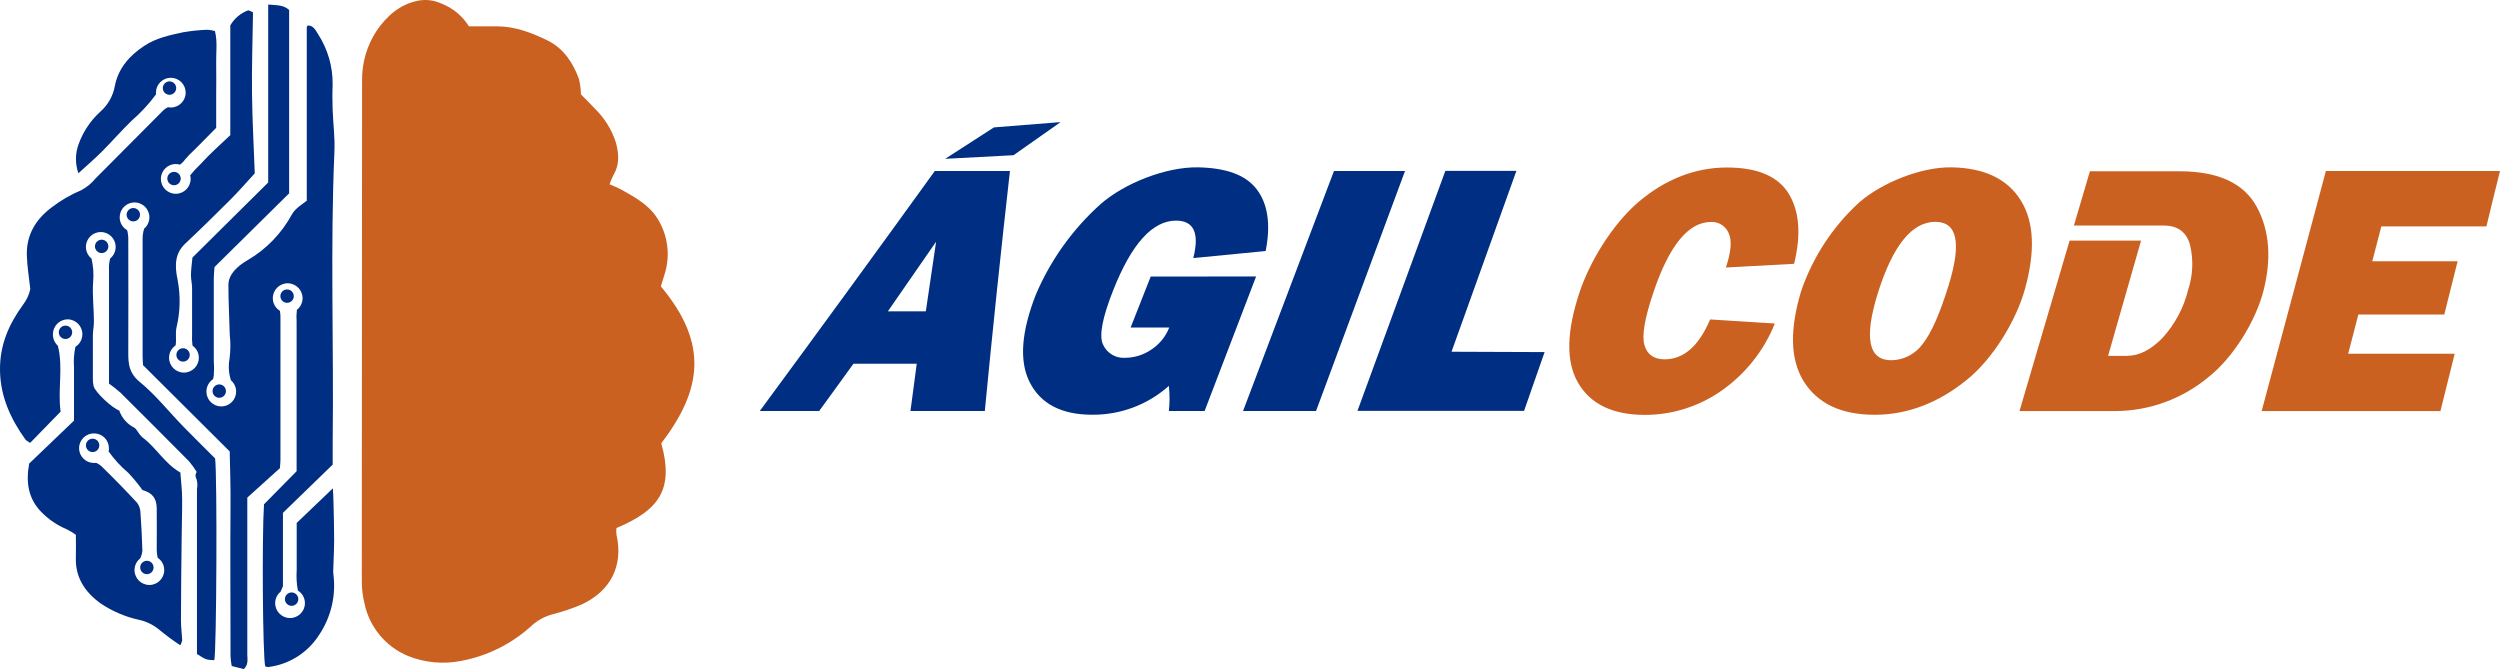
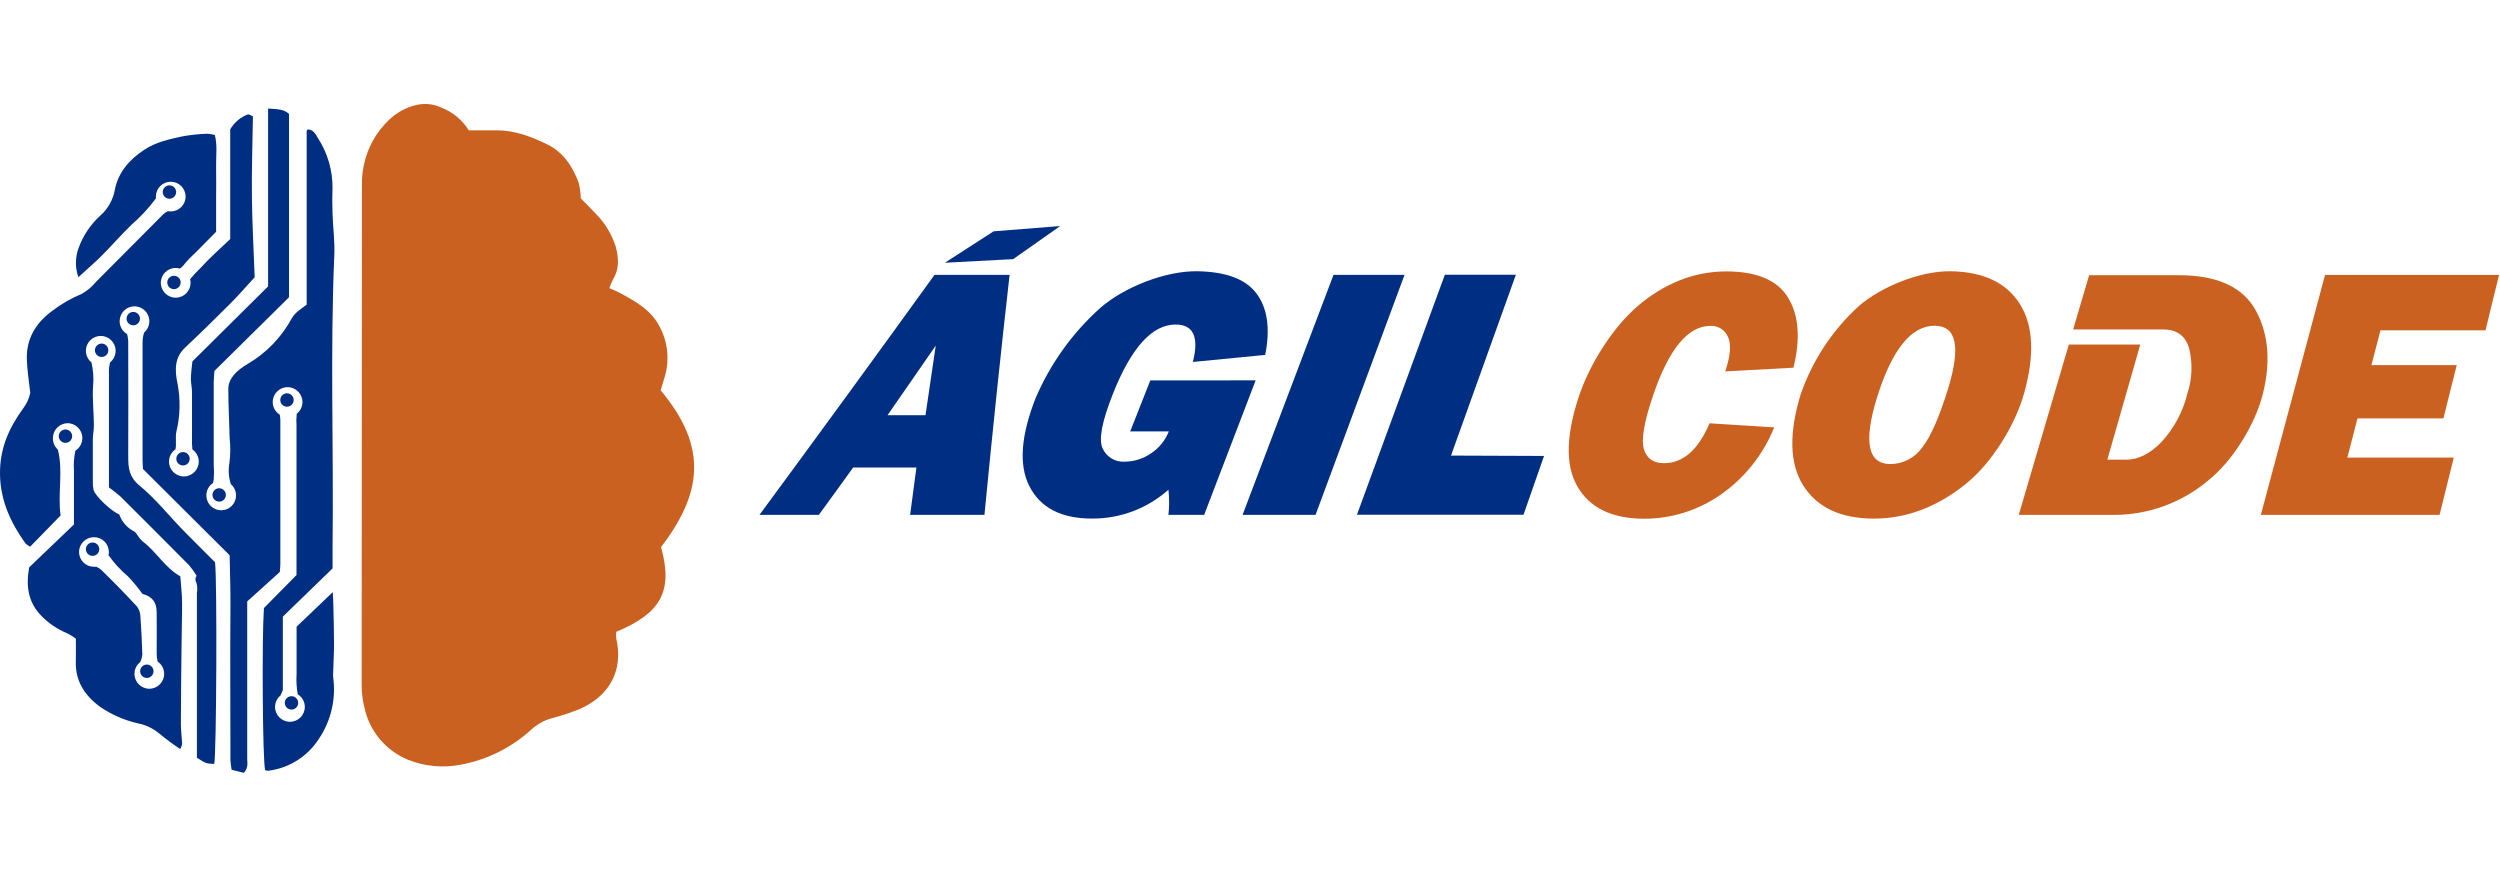
- <svg xmlns="http://www.w3.org/2000/svg" width="90%" height="147.951px" viewBox="0 0 552.799 147.951" version="1.1">
+ <svg xmlns="http://www.w3.org/2000/svg" viewBox="0 0 553 193" version="1.1">
  <g id="Group">
-     <path d="M146.13 63.334C156.83 76.094 155.13 86.334 146.221 98.024C149.031 108.074 145.88 112.754 136.311 116.754C136.261 117.232 136.261 117.715 136.311 118.194C137.911 125.194 134.931 130.684 128.681 133.634C126.518 134.552 124.288 135.304 122.011 135.883C120.421 136.328 118.951 137.124 117.711 138.214C113.335 142.271 107.904 145.012 102.041 146.124C98.073 146.928 93.957 146.552 90.201 145.044C85.275 142.995 81.678 138.646 80.59 133.424C80.194 131.817 79.996 130.168 80 128.514C80 91.654 80.02 54.794 80.06 17.934C79.983 13.983 81.106 10.102 83.28 6.804C85.52 3.524 88.44 0.904 92.58 0.124C94.315 -0.175 96.099 0.07 97.69 0.824C100.176 1.8 102.281 3.554 103.69 5.824L109.89 5.824C113.89 5.824 117.58 7.244 121.08 8.954C124.58 10.664 126.69 13.834 128.01 17.444C128.28 18.572 128.434 19.724 128.47 20.884C129.4 21.834 130.59 22.983 131.71 24.194C133.75 26.23 135.278 28.722 136.17 31.464C136.87 33.964 137.04 36.394 135.63 38.744C135.301 39.389 135.021 40.057 134.79 40.744C135.69 41.154 136.59 41.484 137.41 41.944C140.68 43.764 143.91 45.514 145.81 49.064C147.815 52.685 148.199 56.984 146.87 60.904C146.6 61.744 146.36 62.564 146.13 63.334L146.13 63.334Z" id="Path" fill="#CB6120" stroke="none" />
-     <path d="M73.554 24.26C73.494 22.43 73.474 20.59 73.554 18.75C73.612 14.732 72.462 10.788 70.254 7.43C69.764 6.6 69.254 5.64 68.064 5.63C67.924 5.83 67.834 5.9 67.834 5.98L67.834 44.39C66.764 45.22 65.314 46.06 64.554 47.39C62.289 51.582 58.921 55.075 54.814 57.49C52.364 58.91 50.504 60.72 50.504 63.02C50.504 66.68 50.714 70.33 50.804 74.02C51.005 75.816 50.984 77.629 50.744 79.42C50.465 80.979 50.575 82.584 51.064 84.09C51.794 84.715 52.214 85.629 52.214 86.59C52.214 87.462 51.867 88.298 51.249 88.913C50.632 89.528 49.795 89.873 48.924 89.87C48.054 89.87 47.22 89.525 46.604 88.909C45.989 88.294 45.644 87.46 45.644 86.59C45.641 85.485 46.193 84.451 47.113 83.84C47.182 83.59 47.235 83.336 47.273 83.08C47.358 81.948 47.358 80.812 47.273 79.68L47.273 61.6C47.273 60.91 47.353 60.23 47.423 59.06L63.933 42.75L63.933 2.19C62.593 1.02 61.113 1.19 59.303 1L59.303 40.35L42.553 56.95C42.423 58.26 42.243 59.54 42.223 60.82C42.223 61.76 42.463 62.71 42.473 63.66L42.473 73.88C42.427 74.728 42.458 75.578 42.563 76.42C43.438 77.032 43.961 78.032 43.963 79.1C43.963 80.917 42.49 82.39 40.673 82.39C38.856 82.39 37.383 80.917 37.383 79.1C37.381 78.013 37.922 76.997 38.823 76.39C39.063 75.09 38.743 73.74 39.023 72.44C39.854 68.994 39.942 65.412 39.283 61.93C38.553 58.56 38.733 56.02 40.893 53.93C44.323 50.71 47.673 47.42 50.993 44.1C52.773 42.32 54.423 40.4 56.333 38.33C56.123 32.56 55.793 26.65 55.723 20.73C55.653 14.81 55.853 8.81 55.943 2.73C55.523 2.57 55.053 2.2 54.783 2.32C53.159 2.944 51.797 4.105 50.924 5.61L50.924 29.88C48.714 32 46.404 33.99 44.384 36.25C43.554 37.036 42.776 37.874 42.054 38.76C42.117 39.022 42.151 39.291 42.154 39.56C42.154 41.377 40.681 42.85 38.864 42.85C37.047 42.85 35.574 41.377 35.574 39.56C35.574 37.743 37.047 36.27 38.864 36.27C39.179 36.27 39.493 36.318 39.794 36.41C40.246 36.083 40.639 35.68 40.954 35.22C41.635 34.427 42.367 33.679 43.144 32.98L47.804 28.27L47.804 20.93C47.804 18.57 47.854 16.21 47.804 13.86C47.754 11.51 48.124 9.19 47.524 6.86C46.977 6.704 46.413 6.61 45.844 6.58C44.023 6.644 42.209 6.835 40.415 7.15C37.465 7.79 34.475 8.42 31.885 10.15C28.625 12.28 26.145 15.15 25.405 18.96C25.019 21.182 23.882 23.205 22.185 24.69C19.986 26.69 18.319 29.206 17.334 32.01C16.619 34.049 16.619 36.271 17.334 38.31C19.265 36.55 20.955 35.1 22.535 33.52C24.744 31.31 26.805 28.93 29.055 26.74C31.075 24.996 32.896 23.034 34.484 20.89L34.484 20.48C34.484 19.61 34.83 18.776 35.445 18.161C36.06 17.546 36.895 17.2 37.764 17.2C38.636 17.197 39.473 17.542 40.09 18.157C40.708 18.773 41.054 19.608 41.054 20.48C41.054 22.297 39.581 23.77 37.764 23.77C37.547 23.77 37.329 23.75 37.115 23.71C36.748 23.888 36.411 24.12 36.115 24.4C31.115 29.4 26.175 34.4 21.185 39.4C20.313 40.475 19.24 41.369 18.024 42.03C15.692 43 13.497 44.271 11.494 45.81C7.924 48.45 5.814 51.91 5.934 56.43C6.004 58.93 6.434 61.43 6.694 63.9C6.442 65.139 5.912 66.305 5.144 67.31C1.944 71.71 -0.106 76.31 0.004 82.03C0.114 87.75 2.364 92.63 5.604 97.16C5.784 97.42 6.134 97.56 6.664 97.93C8.924 95.62 11.144 93.35 13.404 91.02C12.724 86.13 14.024 81.23 12.794 76.45C12.099 75.825 11.703 74.934 11.704 74C11.677 73.122 12.002 72.27 12.607 71.633C13.212 70.997 14.046 70.628 14.924 70.61C16.741 70.61 18.214 72.083 18.214 73.9C18.217 75.034 17.635 76.089 16.674 76.69C16.355 78.184 16.251 79.717 16.364 81.24L16.364 93.01L6.454 102.5C5.684 106.67 6.254 110.31 9.184 113.26C10.775 114.883 12.676 116.169 14.775 117.04C15.474 117.387 16.143 117.792 16.775 118.25C16.775 120.11 16.825 121.68 16.775 123.25C16.625 127.69 18.775 130.89 22.195 133.39C24.725 135.106 27.553 136.334 30.535 137.01C32.243 137.351 33.841 138.111 35.185 139.22C36.682 140.458 38.245 141.617 39.865 142.69C40.06 142.351 40.202 141.983 40.285 141.6C40.224 140.12 40.005 138.6 40.014 137.18C40.014 131.18 40.105 125.18 40.164 119.18C40.164 116.25 40.304 113.33 40.275 110.41C40.275 108.41 40.025 106.5 39.885 104.49C36.385 102.49 34.554 98.97 31.485 96.71C31.098 96.35 30.761 95.94 30.485 95.49C30.235 95.17 30.025 94.74 29.695 94.57C28.133 93.784 26.939 92.421 26.365 90.77C24.785 90.23 21.084 86.77 20.705 85.4C20.563 84.808 20.506 84.198 20.535 83.59L20.535 74.15C20.535 73.15 20.785 72.09 20.765 71.06C20.765 68.19 20.395 65.3 20.585 62.45C20.756 60.683 20.638 58.899 20.235 57.17C19.452 56.547 18.996 55.601 18.995 54.6C18.995 52.783 20.468 51.31 22.285 51.31C24.102 51.31 25.575 52.783 25.575 54.6C25.574 55.589 25.13 56.524 24.365 57.15C24.138 57.963 24.05 58.808 24.105 59.65L24.105 84.82C24.982 85.443 25.826 86.111 26.635 86.82C31.715 91.867 36.778 96.937 41.825 102.03C42.44 102.763 42.999 103.542 43.495 104.36L43.445 104.43C43.16 104.879 43.16 105.452 43.445 105.9C43.657 106.628 43.695 107.395 43.554 108.14L43.554 144.61C45.554 145.89 45.554 145.89 47.385 145.98C47.885 144.19 48.054 105.29 47.565 101.37C45.294 99.09 42.875 96.72 40.514 94.3C37.304 91 34.394 87.3 30.865 84.42C28.575 82.53 28.355 80.54 28.365 78.03C28.415 69.74 28.365 61.44 28.365 53.14C28.392 52.385 28.308 51.63 28.115 50.9C27.092 50.317 26.461 49.228 26.465 48.05C26.462 47.179 26.806 46.342 27.422 45.724C28.037 45.107 28.873 44.76 29.744 44.76C31.561 44.76 33.035 46.233 33.035 48.05C33.036 49.012 32.616 49.926 31.885 50.55C31.658 51.231 31.54 51.943 31.535 52.66L31.535 78.81C31.535 79.42 31.595 80.02 31.625 80.74L50.794 99.82C50.875 103.92 51.005 107.62 50.974 111.34C50.884 122.6 50.974 133.87 50.974 145.14C51.02 145.855 51.106 146.566 51.234 147.271L53.924 147.951C54.995 146.861 54.684 145.761 54.684 144.761L54.684 110.031C57.074 107.861 59.604 105.581 61.894 103.521C61.954 102.621 62.014 102.191 62.014 101.751L62.014 70.051C62.018 69.604 61.974 69.158 61.885 68.721C60.91 68.13 60.318 67.07 60.325 65.931C60.324 64.118 61.791 62.646 63.604 62.641C65.423 62.641 66.899 64.112 66.905 65.931C66.906 66.939 66.441 67.892 65.645 68.511C65.543 69.404 65.523 70.304 65.585 71.201L65.585 104.201L58.375 111.511C57.895 118.921 58.105 145.321 58.645 147.351C58.874 147.441 59.118 147.489 59.364 147.491C63.925 146.914 67.999 144.352 70.494 140.491C73.21 136.499 74.353 131.645 73.704 126.861C73.669 126.435 73.669 126.007 73.704 125.581C73.764 123.511 73.884 121.441 73.884 119.371C73.884 116.641 73.804 113.921 73.744 111.201C73.744 110.071 73.644 108.941 73.604 107.981L65.604 115.631L65.604 126.061C65.502 127.572 65.59 129.091 65.864 130.581C66.837 131.173 67.429 132.232 67.424 133.371C67.424 135.188 65.951 136.661 64.134 136.661C62.318 136.661 60.844 135.188 60.844 133.371C60.845 132.39 61.285 131.462 62.044 130.841C62.214 130.461 62.384 130.061 62.564 129.631L62.564 113.401C66.314 109.761 70.124 106.051 73.564 102.731L73.564 97.731C73.824 76.351 73.014 54.961 73.944 33.581C74.094 30.521 73.664 27.391 73.554 24.261L73.554 24.26ZM20.794 95.83C21.666 95.828 22.503 96.172 23.12 96.787C23.737 97.403 24.084 98.239 24.084 99.11C24.087 99.349 24.064 99.587 24.014 99.82C25.26 101.573 26.721 103.163 28.364 104.55C29.496 105.748 30.545 107.021 31.504 108.36C33.604 108.96 34.614 110.07 34.654 112.36C34.704 115.36 34.654 118.48 34.654 121.53C34.665 122.136 34.735 122.739 34.864 123.33C35.774 123.94 36.318 124.965 36.314 126.06C36.314 127.877 34.841 129.35 33.024 129.35C31.211 129.345 29.744 127.873 29.744 126.06C29.742 125.049 30.207 124.093 31.003 123.47C31.272 122.926 31.435 122.335 31.483 121.73C31.393 118.92 31.264 116.1 31.053 113.29C31.029 112.515 30.764 111.767 30.294 111.15C27.753 108.41 25.153 105.743 22.494 103.15C22.152 102.828 21.76 102.565 21.334 102.37C21.144 102.386 20.953 102.386 20.763 102.37C19.891 102.37 19.055 102.023 18.44 101.406C17.825 100.789 17.48 99.952 17.483 99.08C17.491 98.21 17.844 97.379 18.465 96.769C19.085 96.16 19.923 95.822 20.793 95.83L20.794 95.83Z" id="Shape" fill="#002E82" fill-rule="evenodd" stroke="none" />
-     <path d="M36 19.48C36 18.663 36.663 18 37.48 18C38.297 18 38.96 18.663 38.96 19.48C38.96 20.297 38.297 20.96 37.48 20.96C36.663 20.96 36 20.297 36 19.48Z" id="Oval" fill="#002E82" fill-rule="evenodd" stroke="none" />
-     <path d="M37 39.48C37 38.663 37.663 38 38.48 38C39.297 38 39.96 38.663 39.96 39.48C39.96 40.297 39.297 40.96 38.48 40.96C37.663 40.96 37 40.297 37 39.48Z" id="Oval" fill="#002E82" fill-rule="evenodd" stroke="none" />
-     <path d="M28 47.48C28 46.663 28.663 46 29.48 46C30.297 46 30.96 46.663 30.96 47.48C30.96 48.297 30.297 48.96 29.48 48.96C28.663 48.96 28 48.297 28 47.48Z" id="Oval" fill="#002E82" fill-rule="evenodd" stroke="none" />
-     <path d="M21 54.48C21 53.663 21.663 53 22.48 53C23.297 53 23.96 53.663 23.96 54.48C23.96 55.297 23.297 55.96 22.48 55.96C21.663 55.96 21 55.297 21 54.48Z" id="Oval" fill="#002E82" fill-rule="evenodd" stroke="none" />
-     <path d="M13 73.48C13 72.663 13.663 72 14.48 72C15.297 72 15.96 72.663 15.96 73.48C15.96 74.297 15.297 74.96 14.48 74.96C13.663 74.96 13 74.297 13 73.48Z" id="Oval" fill="#002E82" fill-rule="evenodd" stroke="none" />
-     <path d="M39 78.48C39 77.663 39.663 77 40.48 77C41.297 77 41.96 77.663 41.96 78.48C41.96 79.297 41.297 79.96 40.48 79.96C39.663 79.96 39 79.297 39 78.48Z" id="Oval" fill="#002E82" fill-rule="evenodd" stroke="none" />
-     <path d="M47 86.48C47 85.663 47.663 85 48.48 85C49.297 85 49.96 85.663 49.96 86.48C49.96 87.297 49.297 87.96 48.48 87.96C47.663 87.96 47 87.297 47 86.48Z" id="Oval" fill="#002E82" fill-rule="evenodd" stroke="none" />
-     <path d="M62 65.48C62 64.663 62.663 64 63.48 64C64.297 64 64.96 64.663 64.96 65.48C64.96 66.297 64.297 66.96 63.48 66.96C62.663 66.96 62 66.297 62 65.48Z" id="Oval" fill="#002E82" fill-rule="evenodd" stroke="none" />
-     <path d="M19 98.48C19 97.663 19.663 97 20.48 97C21.297 97 21.96 97.663 21.96 98.48C21.96 99.297 21.297 99.96 20.48 99.96C19.663 99.96 19 99.297 19 98.48Z" id="Oval" fill="#002E82" fill-rule="evenodd" stroke="none" />
-     <path d="M63 132.48C63 131.663 63.663 131 64.48 131C65.297 131 65.96 131.663 65.96 132.48C65.96 133.297 65.297 133.96 64.48 133.96C63.663 133.96 63 133.297 63 132.48Z" id="Oval" fill="#002E82" fill-rule="evenodd" stroke="none" />
-     <path d="M31 125.48C31 124.663 31.663 124 32.48 124C33.297 124 33.96 124.663 33.96 125.48C33.96 126.297 33.297 126.96 32.48 126.96C31.663 126.96 31 126.297 31 125.48Z" id="Oval" fill="#002E82" fill-rule="evenodd" stroke="none" />
-     <path d="M201.32 90.885C201.87 86.705 202.15 84.605 202.71 80.425L188.71 80.425C185.71 84.605 184.17 86.705 181.13 90.885L168 90.885C180.993 73.252 193.897 55.559 206.71 37.805L223.32 37.805C221.32 55.485 219.467 73.178 217.76 90.885L201.32 90.885ZM196.32 68.835L204.72 68.835C205.62 62.675 206.07 59.595 206.99 53.445C202.74 59.595 200.61 62.675 196.33 68.835L196.32 68.835ZM277.75 61.135C273.95 71.055 270.153 80.972 266.36 90.885L258.46 90.885C258.659 89.037 258.659 87.173 258.46 85.325C253.8 89.485 247.757 91.759 241.51 91.705C234.73 91.705 230.111 89.305 227.69 84.525C225.27 79.745 225.9 73.195 229.061 65.105C232.317 57.471 237.209 50.644 243.391 45.105C248.651 40.505 257.891 36.845 265.001 37.005C271.001 37.135 275.381 38.605 277.861 41.825C280.341 45.045 281.031 49.595 279.861 55.505L263.861 57.065C265.261 51.545 263.988 48.785 260.041 48.785C254.867 48.785 250.257 53.865 246.211 64.025C243.761 70.165 242.981 74.225 243.891 76.175C244.76 78.121 246.768 79.301 248.891 79.115C250.909 79.088 252.875 78.466 254.541 77.325C256.356 76.153 257.756 74.439 258.541 72.425L250 72.425L254.45 61.145L277.75 61.135ZM310.68 37.805L291 90.885L274.86 90.885C281.573 73.192 288.277 55.498 294.97 37.805L310.68 37.805ZM341.54 77.855C339.72 83.065 338.82 85.675 337 90.855L300.16 90.855L319.6 37.775L335.31 37.775L320.96 77.775L341.54 77.855Z" id="Shape" fill="#002E82" fill-rule="evenodd" stroke="none" />
-     <path d="M378.139 70.635L392.449 71.535C390.015 77.609 385.84 82.827 380.449 86.535C375.536 89.918 369.714 91.735 363.749 91.745C356.609 91.745 351.649 89.355 348.909 84.585C346.169 79.815 346.479 73.135 349.199 64.835C351.489 57.835 356.589 49.555 362.269 44.695C367.949 39.835 374.599 37.035 381.839 37.035C388.612 37.035 393.179 38.978 395.539 42.865C397.899 46.751 398.289 51.908 396.709 58.335L381.629 59.155C382.809 55.601 382.999 53.035 382.199 51.455C381.525 49.939 379.985 48.996 378.329 49.085C373.355 49.085 369.122 54.245 365.629 64.565C363.669 70.345 363.002 74.271 363.629 76.345C364.239 78.415 365.739 79.455 368.109 79.455C372.322 79.435 375.665 76.495 378.139 70.635L378.139 70.635ZM414.529 91.715C407.129 91.715 401.889 89.238 398.809 84.285C395.749 79.285 395.809 72.615 398.249 64.415C400.817 56.886 405.24 50.125 411.109 44.755C416.109 40.395 424.869 36.855 431.629 37.005C438.629 37.155 443.799 39.435 446.839 44.315C449.879 49.195 449.989 55.815 447.779 63.835C445.829 70.925 440.629 79.435 434.779 84.085C428.669 89.015 421.869 91.715 414.529 91.715L414.529 91.715ZM418.189 79.655C420.941 79.629 423.517 78.296 425.129 76.065C427.049 73.665 428.985 69.275 430.939 62.895C433.759 53.662 432.759 49.048 427.939 49.055C422.759 49.055 418.519 54.318 415.219 64.845C412.152 74.718 413.142 79.655 418.189 79.655L418.189 79.655ZM500.549 64.105C498.849 70.925 493.809 79.105 488.259 83.445C482.527 88.203 475.328 90.834 467.879 90.895L446.549 90.895C450.236 78.335 453.929 65.772 457.629 53.205L473.429 53.205L466.139 78.685L470.309 78.685C472.976 78.685 475.582 77.378 478.129 74.765C480.907 71.737 482.875 68.057 483.849 64.065C484.911 60.833 485.046 57.369 484.239 54.065C483.429 51.275 481.509 49.875 478.499 49.875L458.579 49.875L462.119 37.875L481.919 37.875C490.519 37.875 496.209 40.515 499.049 45.805C501.889 51.095 502.249 57.255 500.549 64.105L500.549 64.105ZM542.779 78.215L539.629 90.895L500.099 90.895L514.299 37.815L552.799 37.815C551.579 42.715 550.969 45.165 549.799 50.065L526.559 50.065L524.559 57.765L543.429 57.765L540.479 69.545L521.479 69.545L519.229 78.215L542.779 78.215Z" id="Shape" fill="#CB6120" fill-rule="evenodd" stroke="none" />
-     <path d="M219.78 28.17L209 35.12L224.11 34.32L234.52 27L219.78 28.17L219.78 28.17Z" id="Path" fill="#002E82" stroke="none" />
+     <path d="M0 0L553 0L553 193L0 193L0 0Z" id="Rectangle" fill="#C5CAE9" fill-opacity="0" fill-rule="evenodd" stroke="none" />
+     <g id="Group" transform="translate(0 23)">
+       <path d="M146.13 63.334C156.83 76.094 155.13 86.334 146.221 98.024C149.031 108.074 145.88 112.754 136.311 116.754C136.261 117.232 136.261 117.715 136.311 118.194C137.911 125.194 134.931 130.684 128.681 133.634C126.518 134.552 124.288 135.304 122.011 135.883C120.421 136.328 118.951 137.124 117.711 138.214C113.335 142.271 107.904 145.012 102.041 146.124C98.073 146.928 93.957 146.552 90.201 145.044C85.275 142.995 81.678 138.646 80.59 133.424C80.194 131.817 79.996 130.168 80 128.514C80 91.654 80.02 54.794 80.06 17.934C79.983 13.983 81.106 10.102 83.28 6.804C85.52 3.524 88.44 0.904 92.58 0.124C94.315 -0.175 96.099 0.07 97.69 0.824C100.176 1.8 102.281 3.554 103.69 5.824L109.89 5.824C113.89 5.824 117.58 7.244 121.08 8.954C124.58 10.664 126.69 13.834 128.01 17.444C128.28 18.572 128.434 19.724 128.47 20.884C129.4 21.834 130.59 22.983 131.71 24.194C133.75 26.23 135.278 28.722 136.17 31.464C136.87 33.964 137.04 36.394 135.63 38.744C135.301 39.389 135.021 40.057 134.79 40.744C135.69 41.154 136.59 41.484 137.41 41.944C140.68 43.764 143.91 45.514 145.81 49.064C147.815 52.685 148.199 56.984 146.87 60.904C146.6 61.744 146.36 62.564 146.13 63.334L146.13 63.334Z" id="Path" fill="#CB6120" stroke="none" />
+       <path d="M73.554 24.26C73.494 22.43 73.474 20.59 73.554 18.75C73.612 14.732 72.462 10.788 70.254 7.43C69.764 6.6 69.254 5.64 68.064 5.63C67.924 5.83 67.834 5.9 67.834 5.98L67.834 44.39C66.764 45.22 65.314 46.06 64.554 47.39C62.289 51.582 58.921 55.075 54.814 57.49C52.364 58.91 50.504 60.72 50.504 63.02C50.504 66.68 50.714 70.33 50.804 74.02C51.005 75.816 50.984 77.629 50.744 79.42C50.465 80.979 50.575 82.584 51.064 84.09C51.794 84.715 52.214 85.629 52.214 86.59C52.214 87.462 51.867 88.298 51.249 88.913C50.632 89.528 49.795 89.873 48.924 89.87C48.054 89.87 47.22 89.525 46.604 88.909C45.989 88.294 45.644 87.46 45.644 86.59C45.641 85.485 46.193 84.451 47.113 83.84C47.182 83.59 47.235 83.336 47.273 83.08C47.358 81.948 47.358 80.812 47.273 79.68L47.273 61.6C47.273 60.91 47.353 60.23 47.423 59.06L63.933 42.75L63.933 2.19C62.593 1.02 61.113 1.19 59.303 1L59.303 40.35L42.553 56.95C42.423 58.26 42.243 59.54 42.223 60.82C42.223 61.76 42.463 62.71 42.473 63.66L42.473 73.88C42.427 74.728 42.458 75.578 42.563 76.42C43.438 77.032 43.961 78.032 43.963 79.1C43.963 80.917 42.49 82.39 40.673 82.39C38.856 82.39 37.383 80.917 37.383 79.1C37.381 78.013 37.922 76.997 38.823 76.39C39.063 75.09 38.743 73.74 39.023 72.44C39.854 68.994 39.942 65.412 39.283 61.93C38.553 58.56 38.733 56.02 40.893 53.93C44.323 50.71 47.673 47.42 50.993 44.1C52.773 42.32 54.423 40.4 56.333 38.33C56.123 32.56 55.793 26.65 55.723 20.73C55.653 14.81 55.853 8.81 55.943 2.73C55.523 2.57 55.053 2.2 54.783 2.32C53.159 2.944 51.797 4.105 50.924 5.61L50.924 29.88C48.714 32 46.404 33.99 44.384 36.25C43.554 37.036 42.776 37.874 42.054 38.76C42.117 39.022 42.151 39.291 42.154 39.56C42.154 41.377 40.681 42.85 38.864 42.85C37.047 42.85 35.574 41.377 35.574 39.56C35.574 37.743 37.047 36.27 38.864 36.27C39.179 36.27 39.493 36.318 39.794 36.41C40.246 36.083 40.639 35.68 40.954 35.22C41.635 34.427 42.367 33.679 43.144 32.98L47.804 28.27L47.804 20.93C47.804 18.57 47.854 16.21 47.804 13.86C47.754 11.51 48.124 9.19 47.524 6.86C46.977 6.704 46.413 6.61 45.844 6.58C44.023 6.644 42.209 6.835 40.415 7.15C37.465 7.79 34.475 8.42 31.885 10.15C28.625 12.28 26.145 15.15 25.405 18.96C25.019 21.182 23.882 23.205 22.185 24.69C19.986 26.69 18.319 29.206 17.334 32.01C16.619 34.049 16.619 36.271 17.334 38.31C19.265 36.55 20.955 35.1 22.535 33.52C24.744 31.31 26.805 28.93 29.055 26.74C31.075 24.996 32.896 23.034 34.484 20.89L34.484 20.48C34.484 19.61 34.83 18.776 35.445 18.161C36.06 17.546 36.895 17.2 37.764 17.2C38.636 17.197 39.473 17.542 40.09 18.157C40.708 18.773 41.054 19.608 41.054 20.48C41.054 22.297 39.581 23.77 37.764 23.77C37.547 23.77 37.329 23.75 37.115 23.71C36.748 23.888 36.411 24.12 36.115 24.4C31.115 29.4 26.175 34.4 21.185 39.4C20.313 40.475 19.24 41.369 18.024 42.03C15.692 43 13.497 44.271 11.494 45.81C7.924 48.45 5.814 51.91 5.934 56.43C6.004 58.93 6.434 61.43 6.694 63.9C6.442 65.139 5.912 66.305 5.144 67.31C1.944 71.71 -0.106 76.31 0.004 82.03C0.114 87.75 2.364 92.63 5.604 97.16C5.784 97.42 6.134 97.56 6.664 97.93C8.924 95.62 11.144 93.35 13.404 91.02C12.724 86.13 14.024 81.23 12.794 76.45C12.099 75.825 11.703 74.934 11.704 74C11.677 73.122 12.002 72.27 12.607 71.633C13.212 70.997 14.046 70.628 14.924 70.61C16.741 70.61 18.214 72.083 18.214 73.9C18.217 75.034 17.635 76.089 16.674 76.69C16.355 78.184 16.251 79.717 16.364 81.24L16.364 93.01L6.454 102.5C5.684 106.67 6.254 110.31 9.184 113.26C10.775 114.883 12.676 116.169 14.775 117.04C15.474 117.387 16.143 117.792 16.775 118.25C16.775 120.11 16.825 121.68 16.775 123.25C16.625 127.69 18.775 130.89 22.195 133.39C24.725 135.106 27.553 136.334 30.535 137.01C32.243 137.351 33.841 138.111 35.185 139.22C36.682 140.458 38.245 141.617 39.865 142.69C40.06 142.351 40.202 141.983 40.285 141.6C40.224 140.12 40.005 138.6 40.014 137.18C40.014 131.18 40.105 125.18 40.164 119.18C40.164 116.25 40.304 113.33 40.275 110.41C40.275 108.41 40.025 106.5 39.885 104.49C36.385 102.49 34.554 98.97 31.485 96.71C31.098 96.35 30.761 95.94 30.485 95.49C30.235 95.17 30.025 94.74 29.695 94.57C28.133 93.784 26.939 92.421 26.365 90.77C24.785 90.23 21.084 86.77 20.705 85.4C20.563 84.808 20.506 84.198 20.535 83.59L20.535 74.15C20.535 73.15 20.785 72.09 20.765 71.06C20.765 68.19 20.395 65.3 20.585 62.45C20.756 60.683 20.638 58.899 20.235 57.17C19.452 56.547 18.996 55.601 18.995 54.6C18.995 52.783 20.468 51.31 22.285 51.31C24.102 51.31 25.575 52.783 25.575 54.6C25.574 55.589 25.13 56.524 24.365 57.15C24.138 57.963 24.05 58.808 24.105 59.65L24.105 84.82C24.982 85.443 25.826 86.111 26.635 86.82C31.715 91.867 36.778 96.937 41.825 102.03C42.44 102.763 42.999 103.542 43.495 104.36L43.445 104.43C43.16 104.879 43.16 105.452 43.445 105.9C43.657 106.628 43.695 107.395 43.554 108.14L43.554 144.61C45.554 145.89 45.554 145.89 47.385 145.98C47.885 144.19 48.054 105.29 47.565 101.37C45.294 99.09 42.875 96.72 40.514 94.3C37.304 91 34.394 87.3 30.865 84.42C28.575 82.53 28.355 80.54 28.365 78.03C28.415 69.74 28.365 61.44 28.365 53.14C28.392 52.385 28.308 51.63 28.115 50.9C27.092 50.317 26.461 49.228 26.465 48.05C26.462 47.179 26.806 46.342 27.422 45.724C28.037 45.107 28.873 44.76 29.744 44.76C31.561 44.76 33.035 46.233 33.035 48.05C33.036 49.012 32.616 49.926 31.885 50.55C31.658 51.231 31.54 51.943 31.535 52.66L31.535 78.81C31.535 79.42 31.595 80.02 31.625 80.74L50.794 99.82C50.875 103.92 51.005 107.62 50.974 111.34C50.884 122.6 50.974 133.87 50.974 145.14C51.02 145.855 51.106 146.566 51.234 147.271L53.924 147.951C54.995 146.861 54.684 145.761 54.684 144.761L54.684 110.031C57.074 107.861 59.604 105.581 61.894 103.521C61.954 102.621 62.014 102.191 62.014 101.751L62.014 70.051C62.018 69.604 61.974 69.158 61.885 68.721C60.91 68.13 60.318 67.07 60.325 65.931C60.324 64.118 61.791 62.646 63.604 62.641C65.423 62.641 66.899 64.112 66.905 65.931C66.906 66.939 66.441 67.892 65.645 68.511C65.543 69.404 65.523 70.304 65.585 71.201L65.585 104.201L58.375 111.511C57.895 118.921 58.105 145.321 58.645 147.351C58.874 147.441 59.118 147.489 59.364 147.491C63.925 146.914 67.999 144.352 70.494 140.491C73.21 136.499 74.353 131.645 73.704 126.861C73.669 126.435 73.669 126.007 73.704 125.581C73.764 123.511 73.884 121.441 73.884 119.371C73.884 116.641 73.804 113.921 73.744 111.201C73.744 110.071 73.644 108.941 73.604 107.981L65.604 115.631L65.604 126.061C65.502 127.572 65.59 129.091 65.864 130.581C66.837 131.173 67.429 132.232 67.424 133.371C67.424 135.188 65.951 136.661 64.134 136.661C62.318 136.661 60.844 135.188 60.844 133.371C60.845 132.39 61.285 131.462 62.044 130.841C62.214 130.461 62.384 130.061 62.564 129.631L62.564 113.401C66.314 109.761 70.124 106.051 73.564 102.731L73.564 97.731C73.824 76.351 73.014 54.961 73.944 33.581C74.094 30.521 73.664 27.391 73.554 24.261L73.554 24.26ZM20.794 95.83C21.666 95.828 22.503 96.172 23.12 96.787C23.737 97.403 24.084 98.239 24.084 99.11C24.087 99.349 24.064 99.587 24.014 99.82C25.26 101.573 26.721 103.163 28.364 104.55C29.496 105.748 30.545 107.021 31.504 108.36C33.604 108.96 34.614 110.07 34.654 112.36C34.704 115.36 34.654 118.48 34.654 121.53C34.665 122.136 34.735 122.739 34.864 123.33C35.774 123.94 36.318 124.965 36.314 126.06C36.314 127.877 34.841 129.35 33.024 129.35C31.211 129.345 29.744 127.873 29.744 126.06C29.742 125.049 30.207 124.093 31.003 123.47C31.272 122.926 31.435 122.335 31.483 121.73C31.393 118.92 31.264 116.1 31.053 113.29C31.029 112.515 30.764 111.767 30.294 111.15C27.753 108.41 25.153 105.743 22.494 103.15C22.152 102.828 21.76 102.565 21.334 102.37C21.144 102.386 20.953 102.386 20.763 102.37C19.891 102.37 19.055 102.023 18.44 101.406C17.825 100.789 17.48 99.952 17.483 99.08C17.491 98.21 17.844 97.379 18.465 96.769C19.085 96.16 19.923 95.822 20.793 95.83L20.794 95.83Z" id="Shape" fill="#002E82" fill-rule="evenodd" stroke="none" />
+       <path d="M36 19.48C36 18.663 36.663 18 37.48 18C38.297 18 38.96 18.663 38.96 19.48C38.96 20.297 38.297 20.96 37.48 20.96C36.663 20.96 36 20.297 36 19.48Z" id="Oval" fill="#002E82" fill-rule="evenodd" stroke="none" />
+       <path d="M37 39.48C37 38.663 37.663 38 38.48 38C39.297 38 39.96 38.663 39.96 39.48C39.96 40.297 39.297 40.96 38.48 40.96C37.663 40.96 37 40.297 37 39.48Z" id="Oval" fill="#002E82" fill-rule="evenodd" stroke="none" />
+       <path d="M28 47.48C28 46.663 28.663 46 29.48 46C30.297 46 30.96 46.663 30.96 47.48C30.96 48.297 30.297 48.96 29.48 48.96C28.663 48.96 28 48.297 28 47.48Z" id="Oval" fill="#002E82" fill-rule="evenodd" stroke="none" />
+       <path d="M21 54.48C21 53.663 21.663 53 22.48 53C23.297 53 23.96 53.663 23.96 54.48C23.96 55.297 23.297 55.96 22.48 55.96C21.663 55.96 21 55.297 21 54.48Z" id="Oval" fill="#002E82" fill-rule="evenodd" stroke="none" />
+       <path d="M13 73.48C13 72.663 13.663 72 14.48 72C15.297 72 15.96 72.663 15.96 73.48C15.96 74.297 15.297 74.96 14.48 74.96C13.663 74.96 13 74.297 13 73.48Z" id="Oval" fill="#002E82" fill-rule="evenodd" stroke="none" />
+       <path d="M39 78.48C39 77.663 39.663 77 40.48 77C41.297 77 41.96 77.663 41.96 78.48C41.96 79.297 41.297 79.96 40.48 79.96C39.663 79.96 39 79.297 39 78.48Z" id="Oval" fill="#002E82" fill-rule="evenodd" stroke="none" />
+       <path d="M47 86.48C47 85.663 47.663 85 48.48 85C49.297 85 49.96 85.663 49.96 86.48C49.96 87.297 49.297 87.96 48.48 87.96C47.663 87.96 47 87.297 47 86.48Z" id="Oval" fill="#002E82" fill-rule="evenodd" stroke="none" />
+       <path d="M62 65.48C62 64.663 62.663 64 63.48 64C64.297 64 64.96 64.663 64.96 65.48C64.96 66.297 64.297 66.96 63.48 66.96C62.663 66.96 62 66.297 62 65.48Z" id="Oval" fill="#002E82" fill-rule="evenodd" stroke="none" />
+       <path d="M19 98.48C19 97.663 19.663 97 20.48 97C21.297 97 21.96 97.663 21.96 98.48C21.96 99.297 21.297 99.96 20.48 99.96C19.663 99.96 19 99.297 19 98.48Z" id="Oval" fill="#002E82" fill-rule="evenodd" stroke="none" />
+       <path d="M63 132.48C63 131.663 63.663 131 64.48 131C65.297 131 65.96 131.663 65.96 132.48C65.96 133.297 65.297 133.96 64.48 133.96C63.663 133.96 63 133.297 63 132.48Z" id="Oval" fill="#002E82" fill-rule="evenodd" stroke="none" />
+       <path d="M31 125.48C31 124.663 31.663 124 32.48 124C33.297 124 33.96 124.663 33.96 125.48C33.96 126.297 33.297 126.96 32.48 126.96C31.663 126.96 31 126.297 31 125.48Z" id="Oval" fill="#002E82" fill-rule="evenodd" stroke="none" />
+       <path d="M201.32 90.885C201.87 86.705 202.15 84.605 202.71 80.425L188.71 80.425C185.71 84.605 184.17 86.705 181.13 90.885L168 90.885C180.993 73.252 193.897 55.559 206.71 37.805L223.32 37.805C221.32 55.485 219.467 73.178 217.76 90.885L201.32 90.885ZM196.32 68.835L204.72 68.835C205.62 62.675 206.07 59.595 206.99 53.445C202.74 59.595 200.61 62.675 196.33 68.835L196.32 68.835ZM277.75 61.135C273.95 71.055 270.153 80.972 266.36 90.885L258.46 90.885C258.659 89.037 258.659 87.173 258.46 85.325C253.8 89.485 247.757 91.759 241.51 91.705C234.73 91.705 230.111 89.305 227.69 84.525C225.27 79.745 225.9 73.195 229.061 65.105C232.317 57.471 237.209 50.644 243.391 45.105C248.651 40.505 257.891 36.845 265.001 37.005C271.001 37.135 275.381 38.605 277.861 41.825C280.341 45.045 281.031 49.595 279.861 55.505L263.861 57.065C265.261 51.545 263.988 48.785 260.041 48.785C254.867 48.785 250.257 53.865 246.211 64.025C243.761 70.165 242.981 74.225 243.891 76.175C244.76 78.121 246.768 79.301 248.891 79.115C250.909 79.088 252.875 78.466 254.541 77.325C256.356 76.153 257.756 74.439 258.541 72.425L250 72.425L254.45 61.145L277.75 61.135ZM310.68 37.805L291 90.885L274.86 90.885C281.573 73.192 288.277 55.498 294.97 37.805L310.68 37.805ZM341.54 77.855C339.72 83.065 338.82 85.675 337 90.855L300.16 90.855L319.6 37.775L335.31 37.775L320.96 77.775L341.54 77.855Z" id="Shape" fill="#002E82" fill-rule="evenodd" stroke="none" />
+       <path d="M378.139 70.635L392.449 71.535C390.015 77.609 385.84 82.827 380.449 86.535C375.536 89.918 369.714 91.735 363.749 91.745C356.609 91.745 351.649 89.355 348.909 84.585C346.169 79.815 346.479 73.135 349.199 64.835C351.489 57.835 356.589 49.555 362.269 44.695C367.949 39.835 374.599 37.035 381.839 37.035C388.612 37.035 393.179 38.978 395.539 42.865C397.899 46.751 398.289 51.908 396.709 58.335L381.629 59.155C382.809 55.601 382.999 53.035 382.199 51.455C381.525 49.939 379.985 48.996 378.329 49.085C373.355 49.085 369.122 54.245 365.629 64.565C363.669 70.345 363.002 74.271 363.629 76.345C364.239 78.415 365.739 79.455 368.109 79.455C372.322 79.435 375.665 76.495 378.139 70.635L378.139 70.635ZM414.529 91.715C407.129 91.715 401.889 89.238 398.809 84.285C395.749 79.285 395.809 72.615 398.249 64.415C400.817 56.886 405.24 50.125 411.109 44.755C416.109 40.395 424.869 36.855 431.629 37.005C438.629 37.155 443.799 39.435 446.839 44.315C449.879 49.195 449.989 55.815 447.779 63.835C445.829 70.925 440.629 79.435 434.779 84.085C428.669 89.015 421.869 91.715 414.529 91.715L414.529 91.715ZM418.189 79.655C420.941 79.629 423.517 78.296 425.129 76.065C427.049 73.665 428.985 69.275 430.939 62.895C433.759 53.662 432.759 49.048 427.939 49.055C422.759 49.055 418.519 54.318 415.219 64.845C412.152 74.718 413.142 79.655 418.189 79.655L418.189 79.655ZM500.549 64.105C498.849 70.925 493.809 79.105 488.259 83.445C482.527 88.203 475.328 90.834 467.879 90.895L446.549 90.895C450.236 78.335 453.929 65.771 457.629 53.205L473.429 53.205L466.139 78.685L470.309 78.685C472.976 78.685 475.582 77.378 478.129 74.765C480.907 71.737 482.875 68.057 483.849 64.065C484.911 60.833 485.046 57.369 484.239 54.065C483.429 51.275 481.509 49.875 478.499 49.875L458.579 49.875L462.119 37.875L481.919 37.875C490.519 37.875 496.209 40.515 499.049 45.805C501.889 51.095 502.249 57.255 500.549 64.105L500.549 64.105ZM542.779 78.215L539.629 90.895L500.099 90.895L514.299 37.815L552.799 37.815C551.579 42.715 550.969 45.165 549.799 50.065L526.559 50.065L524.559 57.765L543.429 57.765L540.479 69.545L521.479 69.545L519.229 78.215L542.779 78.215Z" id="Shape" fill="#CB6120" fill-rule="evenodd" stroke="none" />
+       <path d="M219.78 28.17L209 35.12L224.11 34.32L234.52 27L219.78 28.17L219.78 28.17Z" id="Path" fill="#002E82" stroke="none" />
+     </g>
  </g>
</svg>
